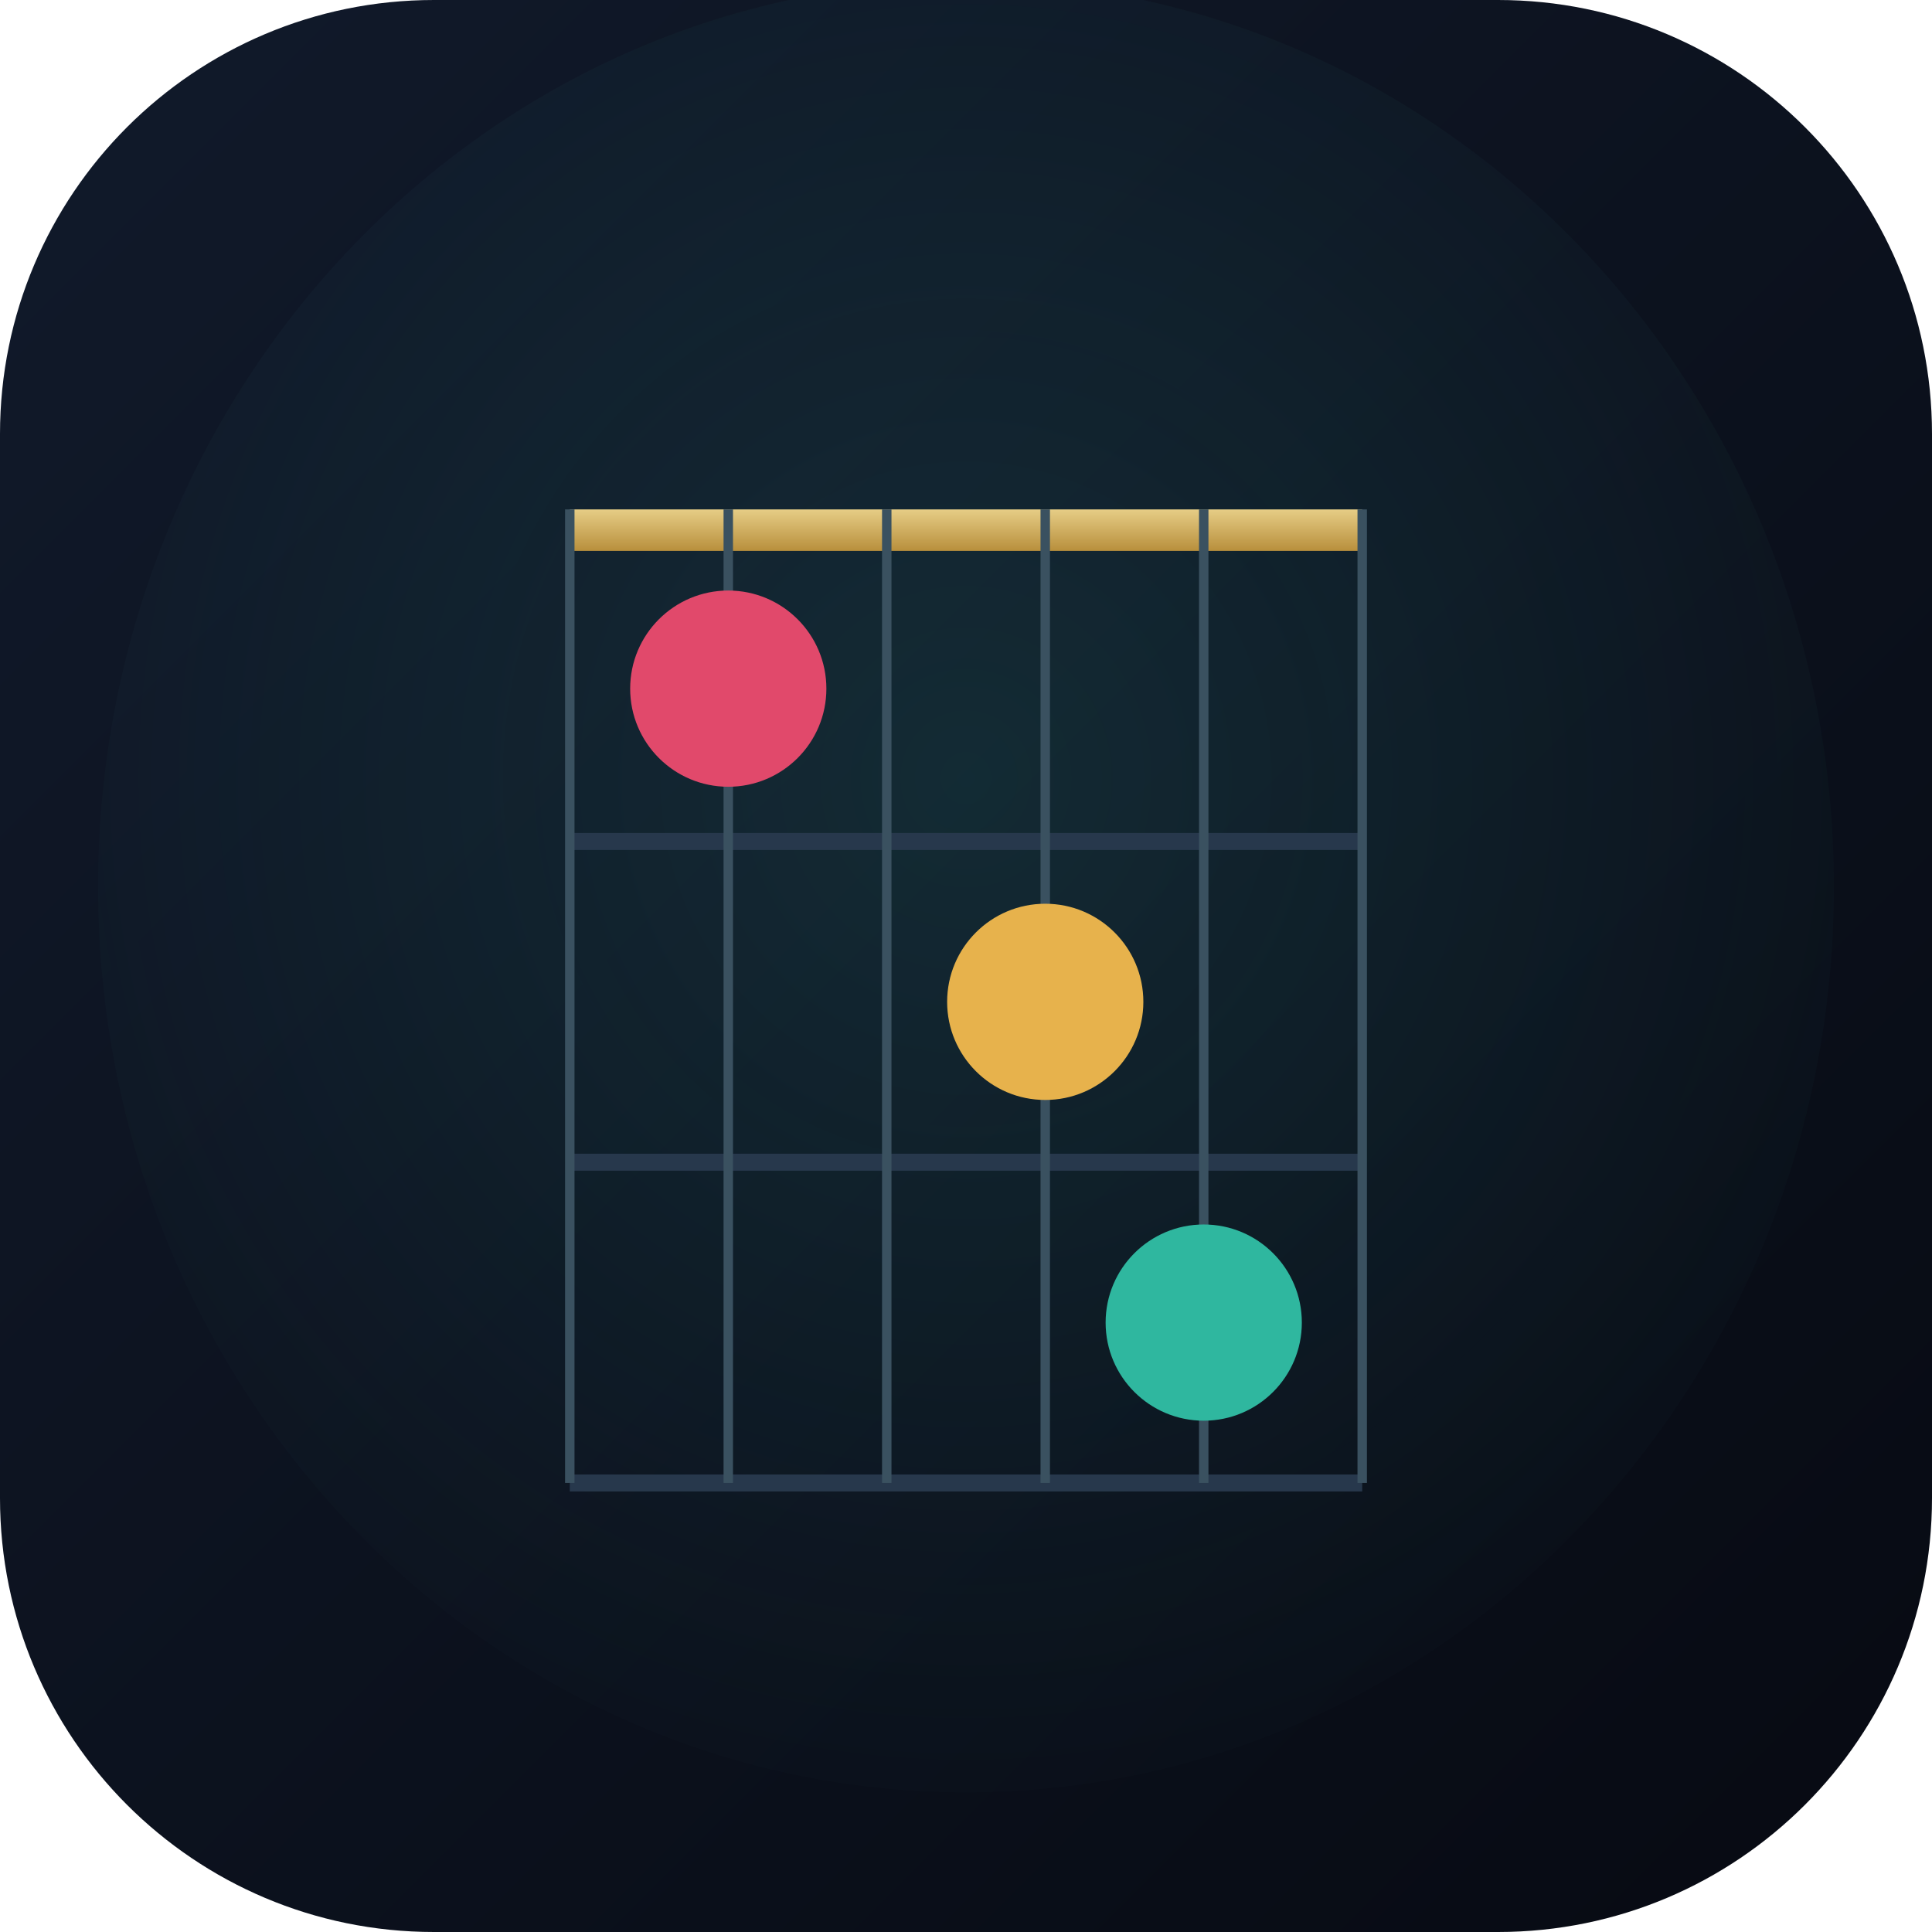
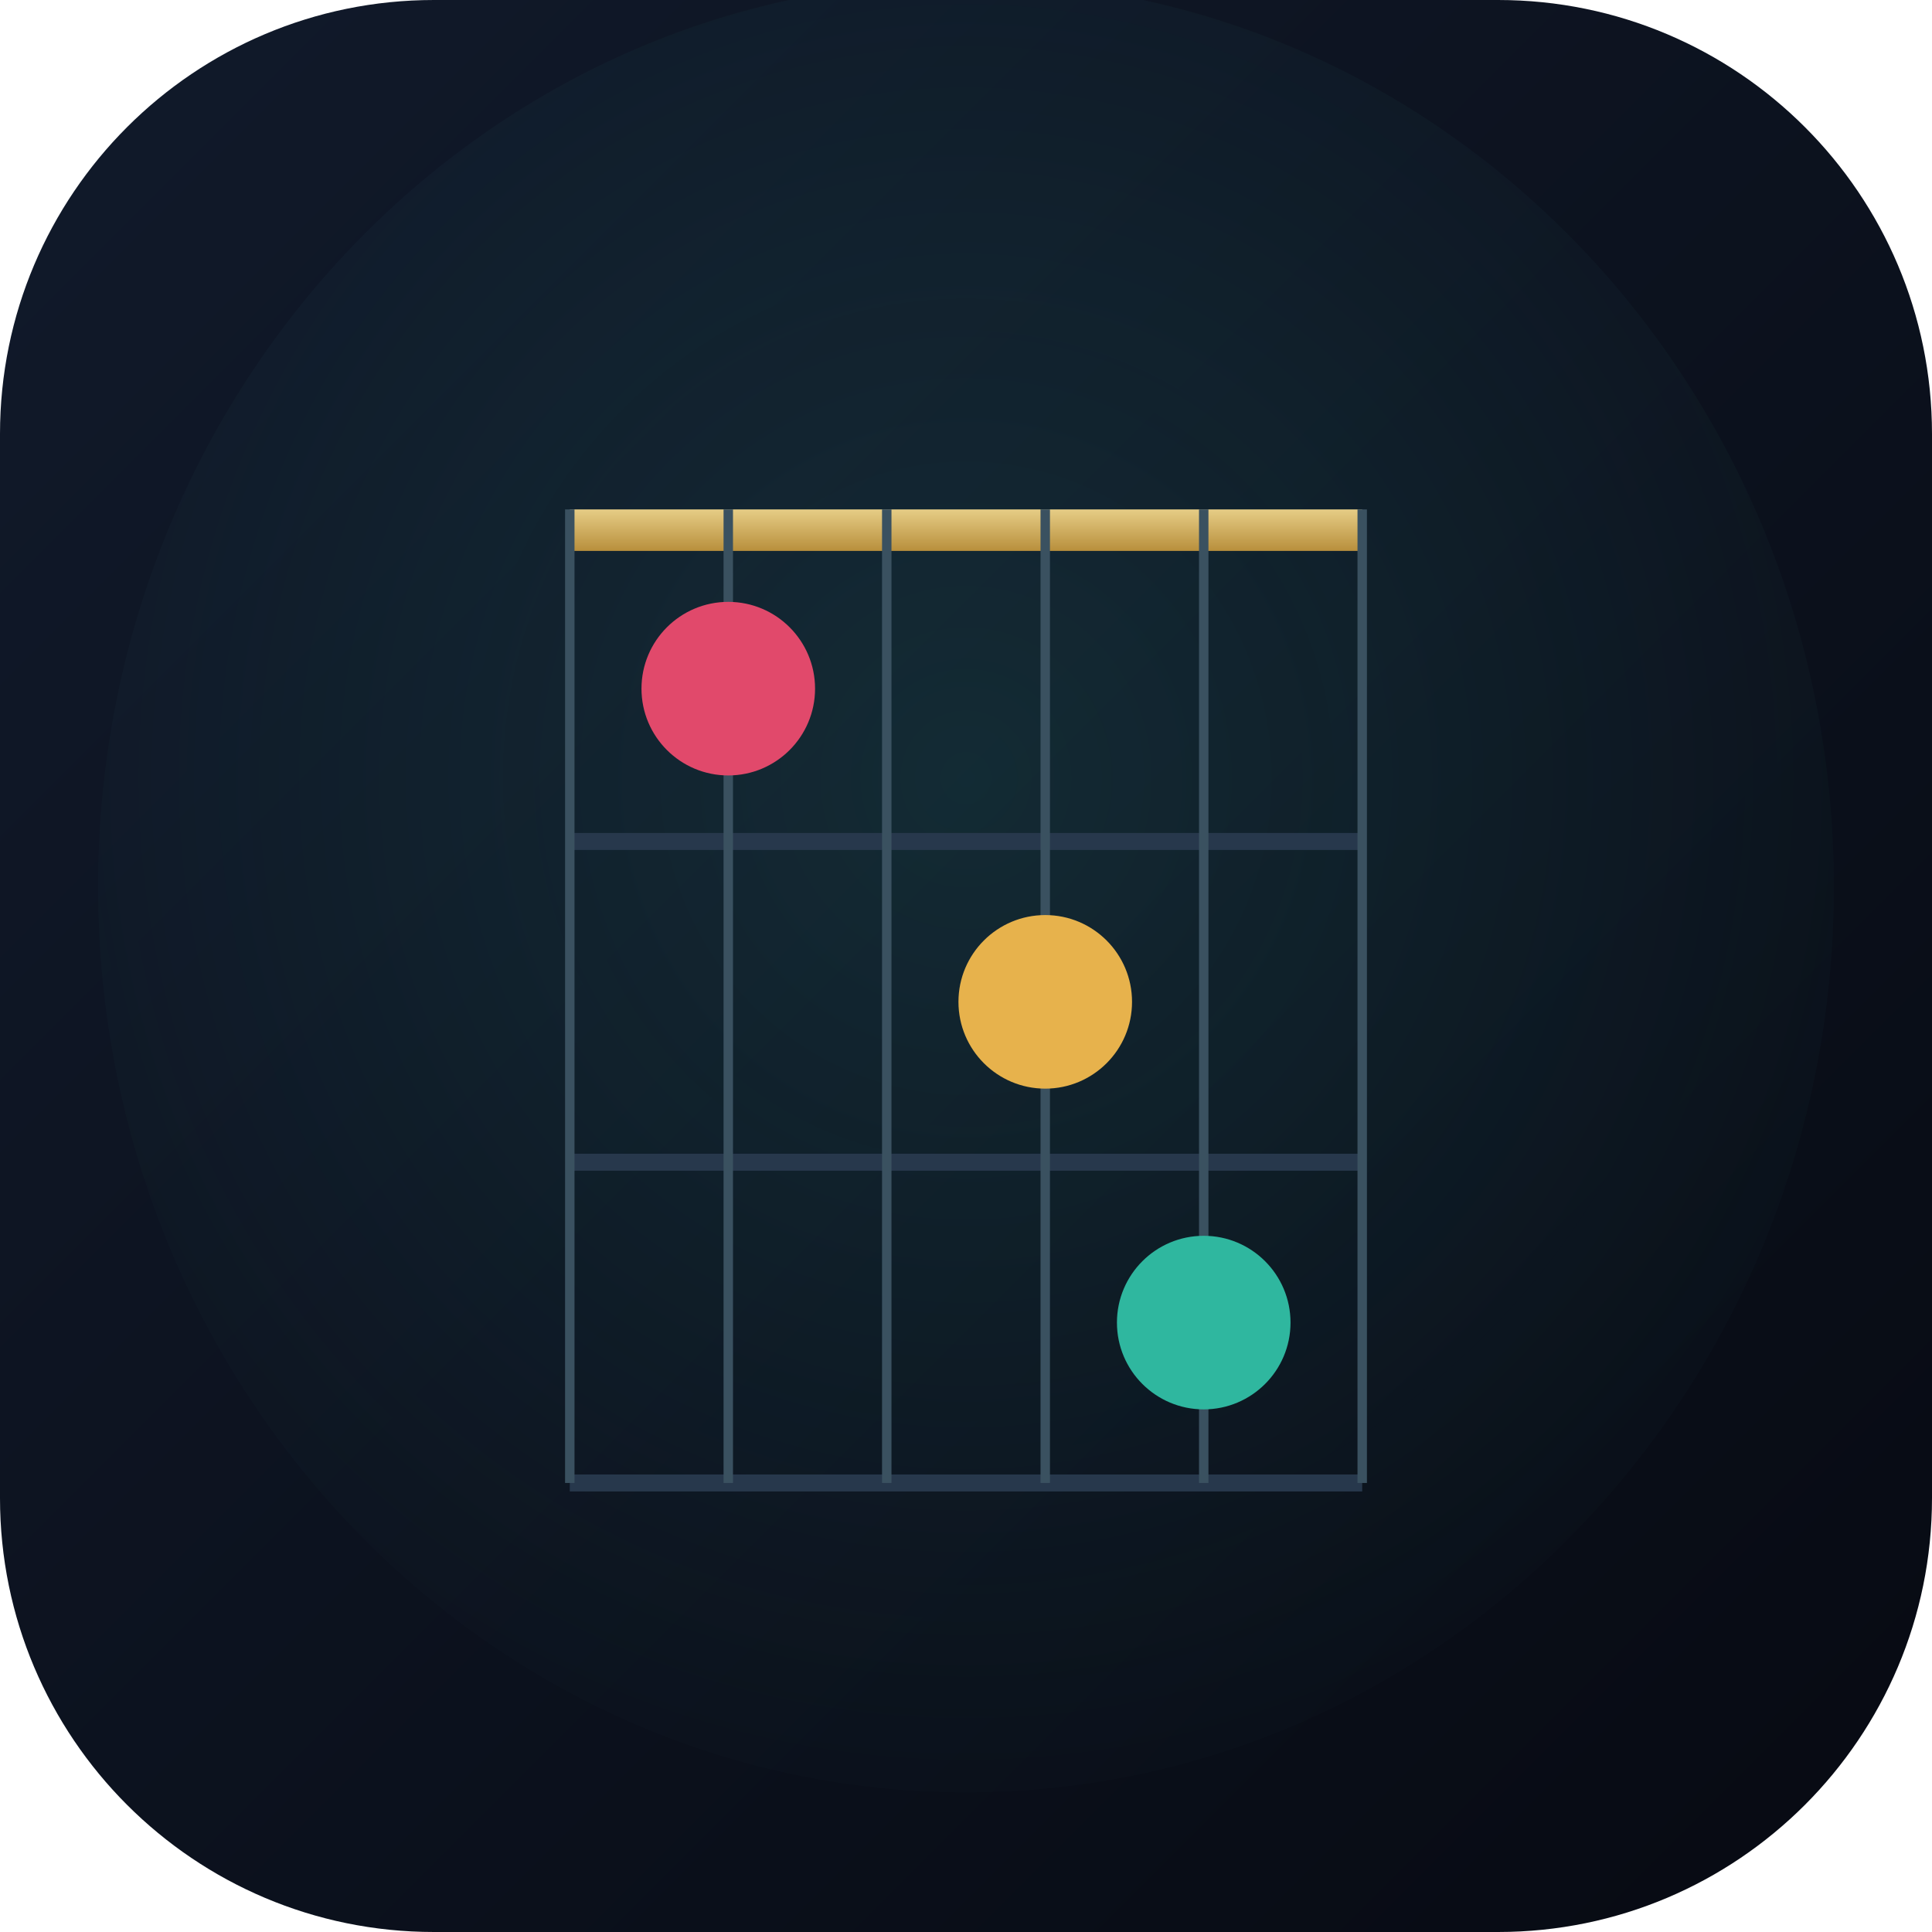
<svg xmlns="http://www.w3.org/2000/svg" width="1024" height="1024" viewBox="0 0 1024 1024">
  <defs>
    <linearGradient id="bg" x1="0" y1="0" x2="1" y2="1">
      <stop offset="0%" stop-color="#111a2b" />
      <stop offset="100%" stop-color="#070a12" />
    </linearGradient>
    <radialGradient id="glow" cx="50%" cy="44%" r="60%">
      <stop offset="0%" stop-color="#3FC9BE" stop-opacity="0.13" />
      <stop offset="100%" stop-color="#3FC9BE" stop-opacity="0" />
    </radialGradient>
    <linearGradient id="nut" x1="0" y1="0" x2="0" y2="1">
      <stop offset="0%" stop-color="#e6cd86" />
      <stop offset="100%" stop-color="#b88f3c" />
    </linearGradient>
  </defs>
  <rect width="1024" height="1024" rx="230" fill="url(#bg)" />
  <ellipse cx="512" cy="470" rx="460" ry="480" fill="url(#glow)" />
  <rect x="302" y="270" width="420" height="22" fill="url(#nut)" />
  <g stroke="#27384c" stroke-width="9">
    <line x1="302" y1="446" x2="722" y2="446" />
    <line x1="302" y1="616" x2="722" y2="616" />
    <line x1="302" y1="786" x2="722" y2="786" />
  </g>
  <g stroke="#3a5160" stroke-width="5">
    <line x1="302" y1="270" x2="302" y2="786" />
    <line x1="386" y1="270" x2="386" y2="786" />
    <line x1="470" y1="270" x2="470" y2="786" />
    <line x1="554" y1="270" x2="554" y2="786" />
    <line x1="638" y1="270" x2="638" y2="786" />
    <line x1="722" y1="270" x2="722" y2="786" />
  </g>
-   <circle cx="386" cy="365" r="52" fill="#E1496B" />
-   <circle cx="554" cy="531" r="52" fill="#E7B24C" />
-   <circle cx="638" cy="701" r="52" fill="#2FB79F" />
+   <circle cx="386" cy="365" r="46" fill="#E1496B" />
+   <circle cx="554" cy="531" r="46" fill="#E7B24C" />
+   <circle cx="638" cy="701" r="46" fill="#2FB79F" />
</svg>
